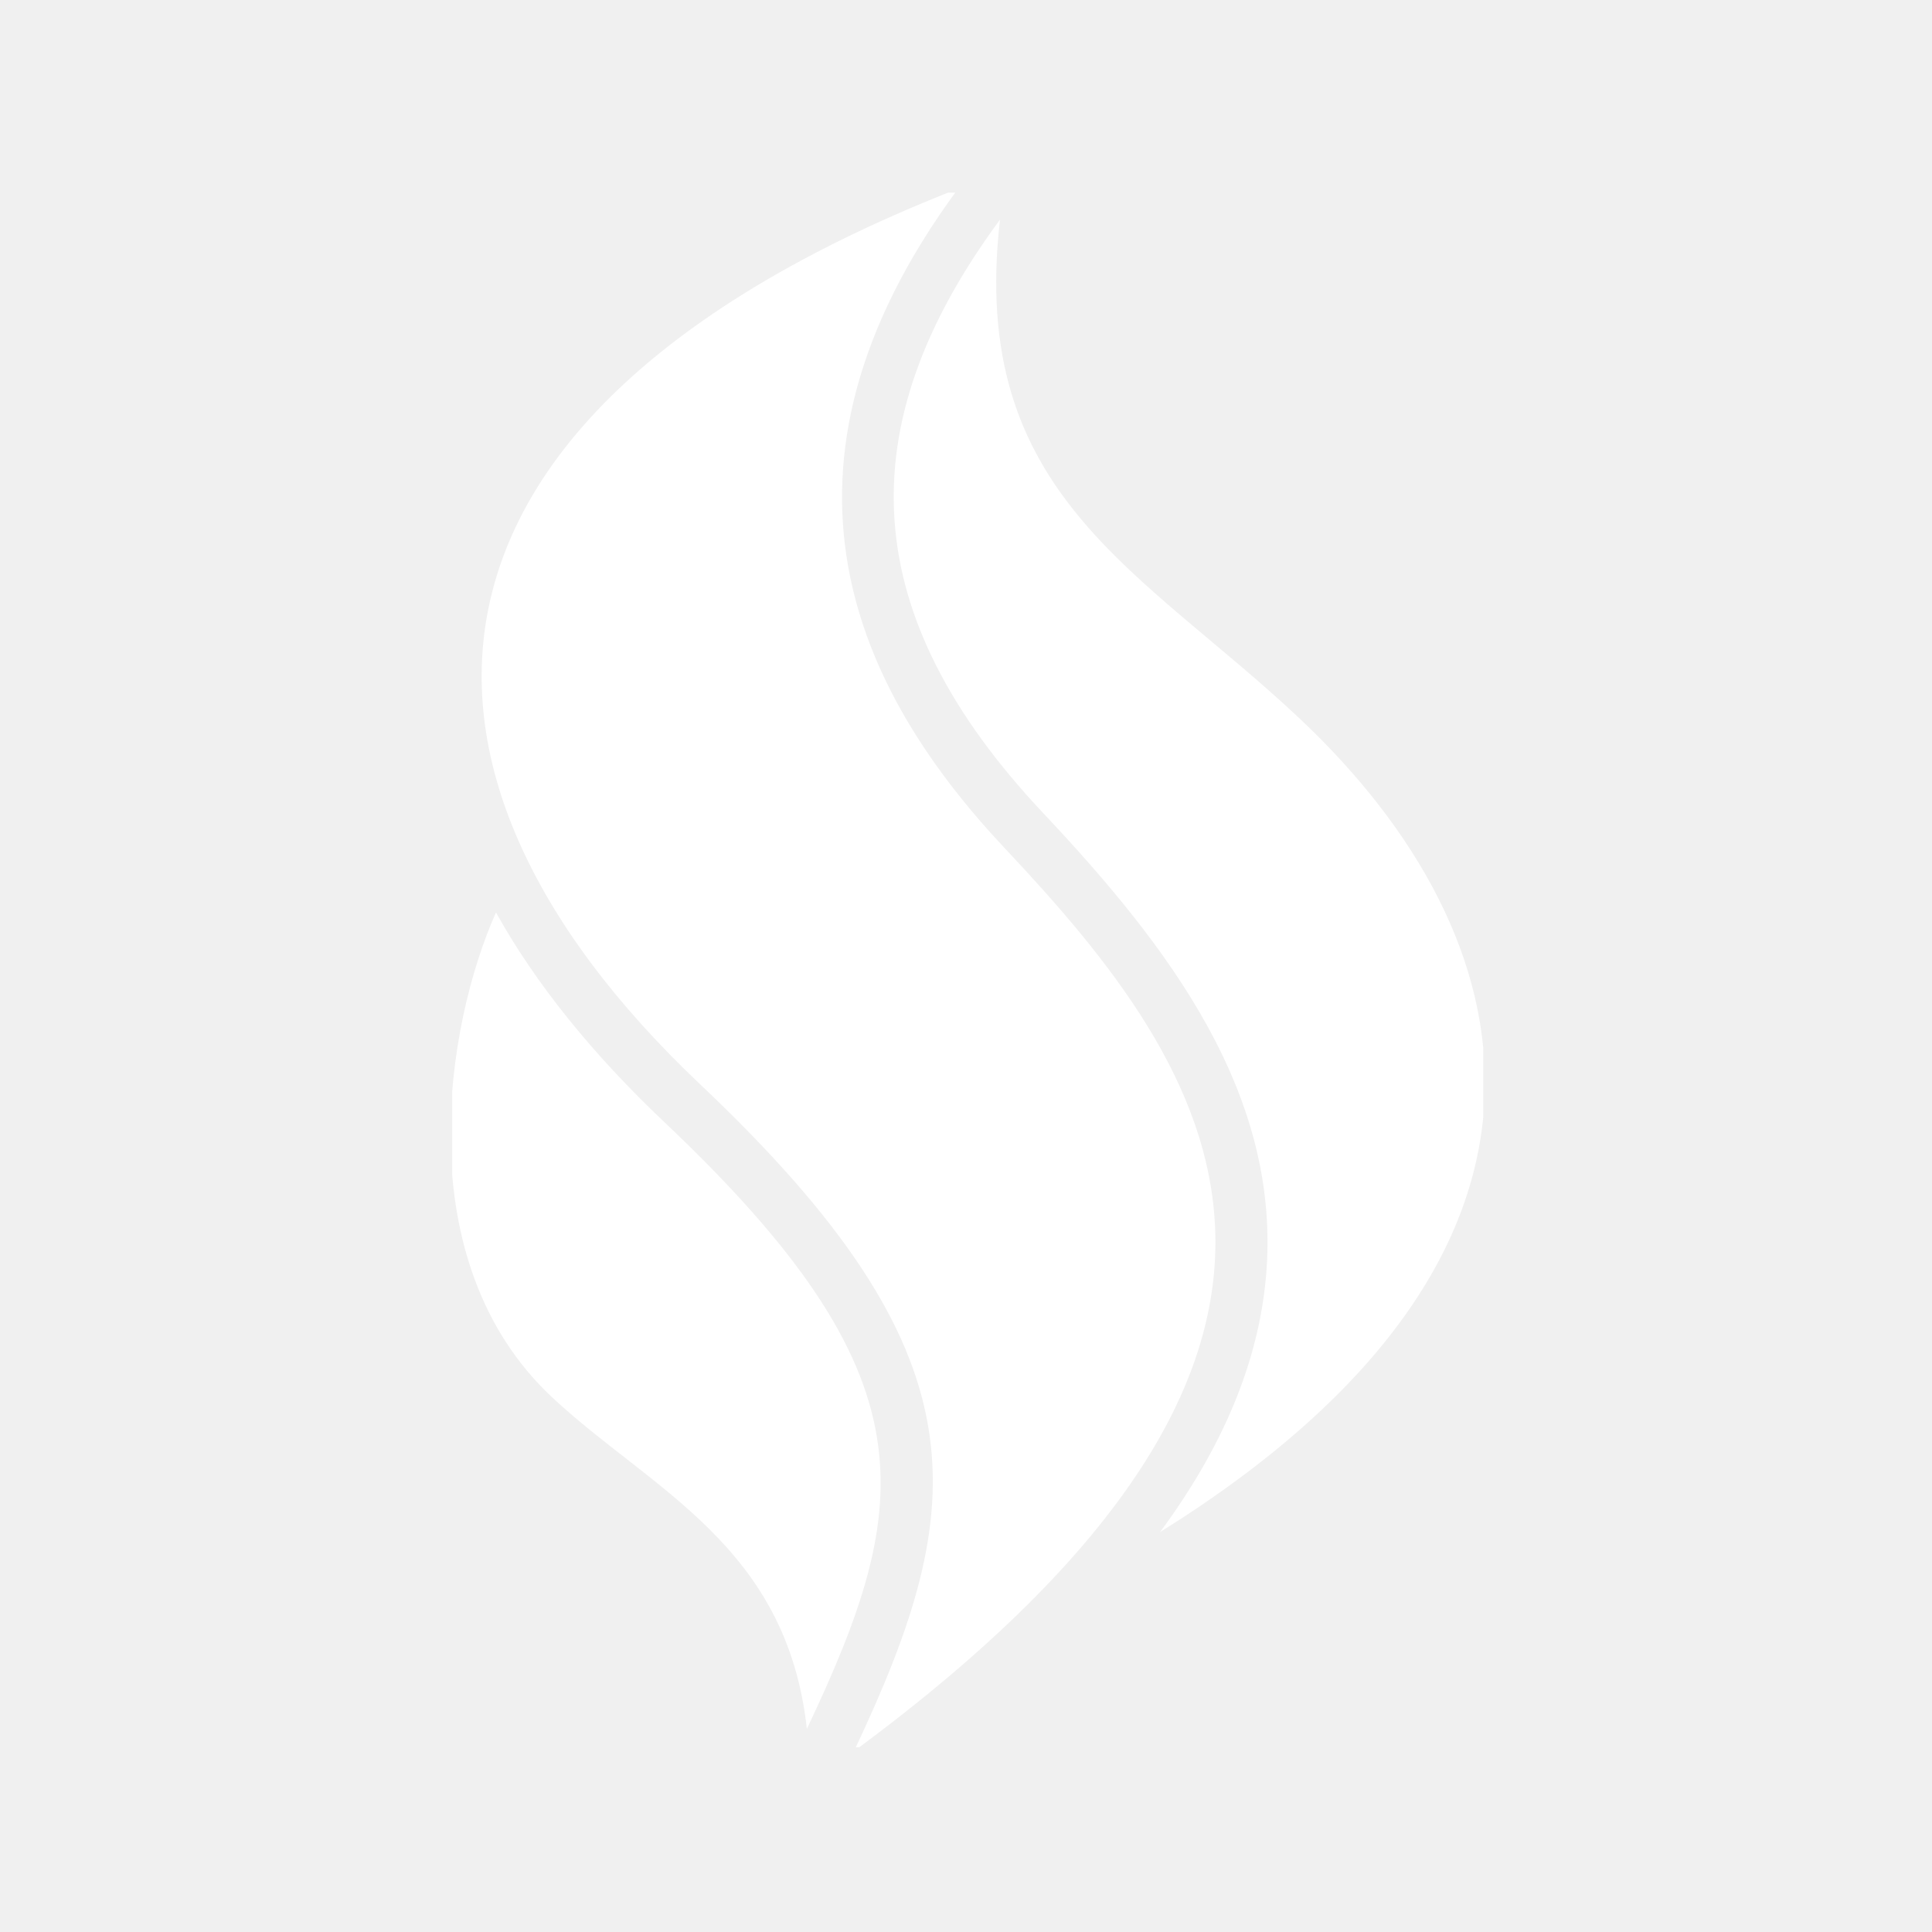
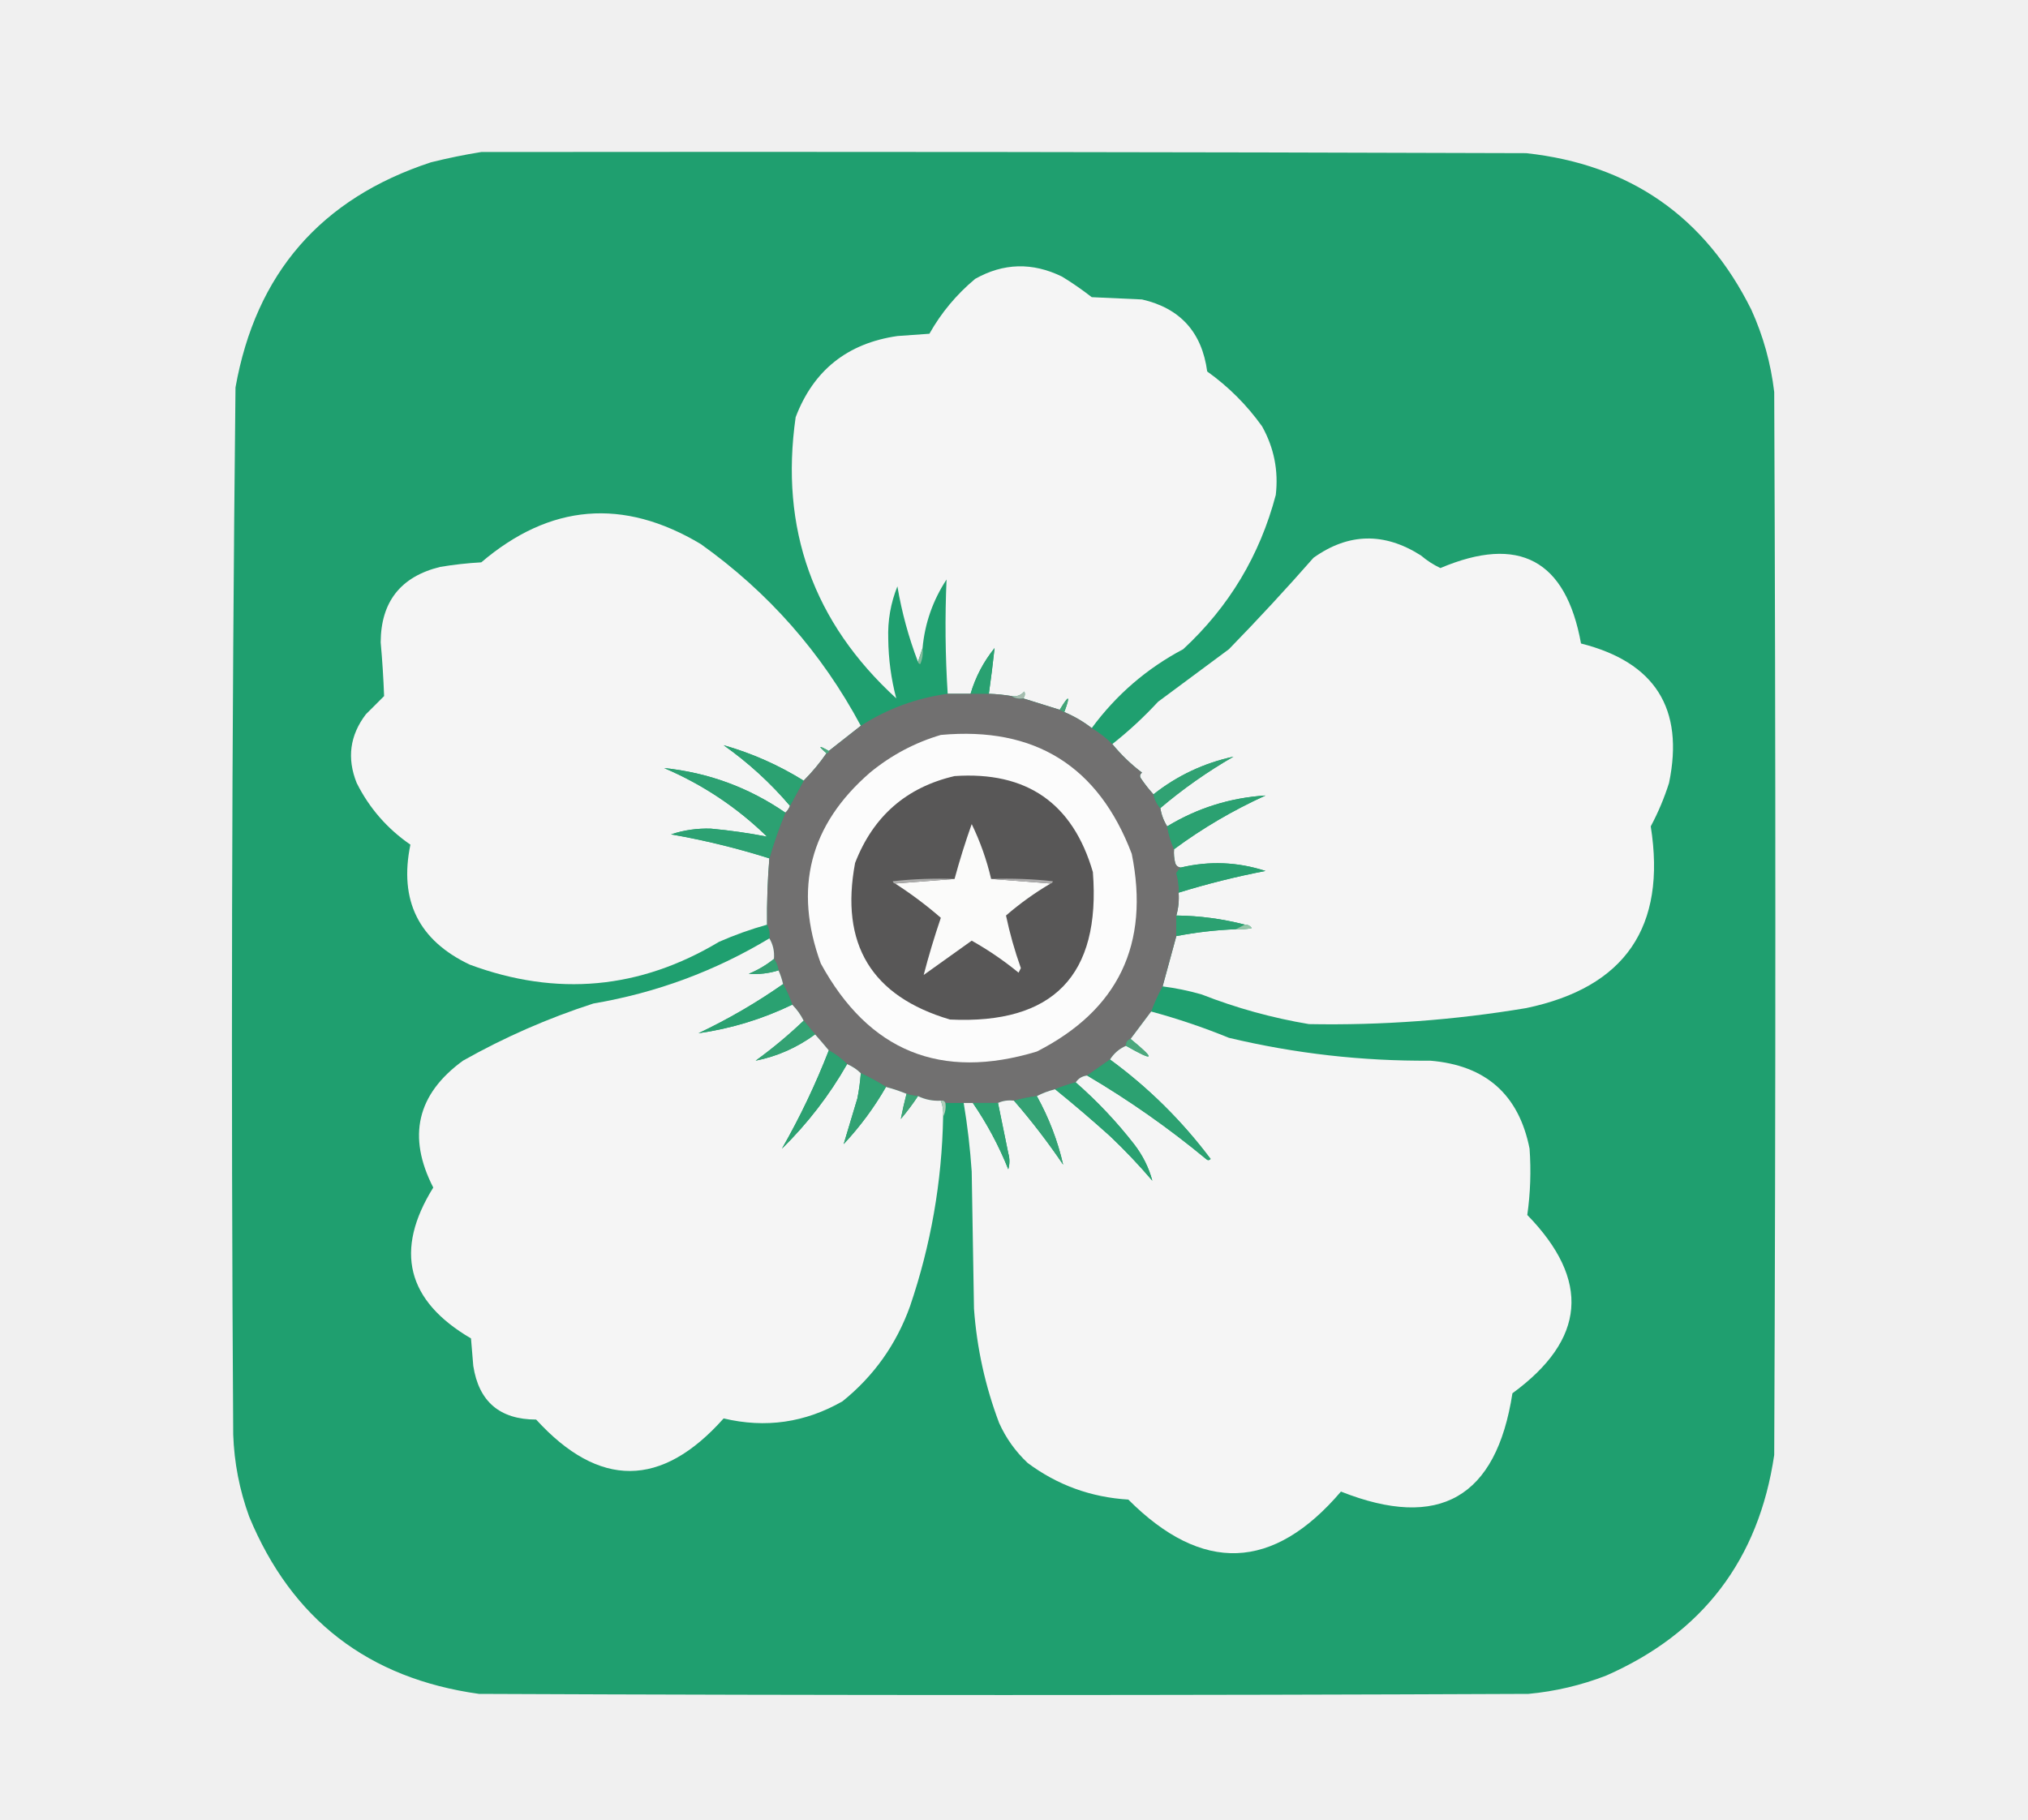
- <svg xmlns="http://www.w3.org/2000/svg" version="1.1" width="128" height="128" viewBox="0 0 128 128">
-   <g transform="matrix(0.5336788,0,0,0.5336788,29.95908,12.76075)">
-     <svg viewBox="0 0 63 95" data-background-color="#ffffff" preserveAspectRatio="xMidYMid meet" height="193" width="128">
-       <g id="tight-bounds" transform="matrix(1,0,0,1,-0.105613,-0.2405)">
-         <svg viewBox="0 0 63.211 95.481" height="95.481" width="63.211">
-           <g>
-             <svg viewBox="0 0 63.211 95.481" height="95.481" width="63.211">
-               <g>
-                 <svg viewBox="0 0 63.211 95.481" height="95.481" width="63.211">
-                   <g id="textblocktransform">
-                     <svg viewBox="0 0 63.211 95.481" height="95.481" width="63.211" id="textblock">
-                       <g>
-                         <svg viewBox="0 0 63.211 95.481" height="95.481" width="63.211">
-                           <g>
-                             <svg viewBox="0 0 63.211 95.481" height="95.481" width="63.211">
-                               <g>
-                                 <svg version="1.1" x="0" y="0" viewBox="24.762 5 59.583 90" enable-background="new 0 0 100 100" xml:space="preserve" width="63.211" height="95.481" class="icon-icon-0" data-fill-palette-color="accent" id="icon-0">
-                                   <g fill="#5cb841" data-fill-palette-color="accent">
-                                     <path d="M73.76 35.603C86.875 48 91.5 66.25 65.633 82.379c3.64-4.928 5.654-9.794 6.096-14.669 0.951-10.516-5.606-19.072-12.835-26.752C48.298 29.7 47.51 18.84 56.413 6.782 54.578 22.641 64.6 26.944 73.76 35.603zM45.288 93.716c6.184-13.053 7.276-20.302-8.197-34.939-4.204-3.977-7.451-8.029-9.71-12.086-2.881 6.435-5.164 20.081 3.244 27.935C36.312 79.938 44.125 83.125 45.288 93.716zM56.709 43.014C48.183 33.954 41.999 21.253 54 5 21.497 17.692 19.625 38.125 39.151 56.597 55.603 72.158 54.75 80.75 48 95 79.875 71.5 68.709 55.764 56.709 43.014z" fill="#ffffff" data-fill-palette-color="accent" />
-                                   </g>
-                                 </svg>
-                               </g>
-                             </svg>
-                           </g>
-                         </svg>
-                       </g>
-                     </svg>
-                   </g>
-                 </svg>
-               </g>
-               <g />
-             </svg>
-           </g>
-           <defs />
-         </svg>
-         <rect width="63.211" height="95.481" fill="none" stroke="none" visibility="hidden" />
-       </g>
-     </svg>
+ <svg xmlns="http://www.w3.org/2000/svg" version="1.1" width="887px" height="796px" style="shape-rendering:geometricPrecision; text-rendering:geometricPrecision; image-rendering:optimizeQuality; fill-rule:evenodd; clip-rule:evenodd">
+   <g>
+     <path style="opacity:0.995" fill="#1e9f6e" d="M 210.5,66.5 C 362.834,66.333 515.167,66.5 667.5,67C 712.915,71.942 745.749,94.775 766,135.5C 771.202,146.972 774.535,158.972 776,171.5C 776.667,326.5 776.667,481.5 776,636.5C 769.24,682.251 744.74,714.418 702.5,733C 691.535,737.241 680.201,739.908 668.5,741C 515.5,741.667 362.5,741.667 209.5,741C 161.119,734.267 127.619,708.434 109,663.5C 104.759,651.87 102.426,639.87 102,627.5C 101.016,474.817 101.35,322.15 103,169.5C 111.874,119.626 140.374,86.793 188.5,71C 195.905,69.16 203.239,67.66 210.5,66.5 Z" />
+   </g>
+   <g>
+     <path style="opacity:1" fill="#f5f5f5" d="M 477.5,318.5 C 473.828,315.662 469.828,313.329 465.5,311.5C 468.264,304.024 467.597,303.691 463.5,310.5C 458.167,308.833 452.833,307.167 447.5,305.5C 448.303,304.577 448.47,303.577 448,302.5C 446.556,304.155 444.722,304.822 442.5,304.5C 439.193,303.949 435.86,303.616 432.5,303.5C 433.452,296.802 434.285,290.135 435,283.5C 430.185,289.463 426.685,296.129 424.5,303.5C 421.167,303.5 417.833,303.5 414.5,303.5C 413.437,286.792 413.27,270.126 414,253.5C 408.014,262.624 404.514,272.624 403.5,283.5C 402.833,285.5 402.167,287.5 401.5,289.5C 397.413,278.822 394.413,267.822 392.5,256.5C 389.553,263.849 388.219,271.516 388.5,279.5C 388.605,288.399 389.772,297.066 392,305.5C 355.698,272.262 341.031,231.262 348,182.5C 355.799,161.999 370.632,150.165 392.5,147C 397.167,146.667 401.833,146.333 406.5,146C 411.659,136.832 418.326,128.832 426.5,122C 438.885,115.015 451.552,114.681 464.5,121C 469.008,123.753 473.341,126.753 477.5,130C 484.833,130.333 492.167,130.667 499.5,131C 516.196,134.836 525.696,145.336 528,162.5C 537.333,169.167 545.333,177.167 552,186.5C 557.225,195.851 559.225,205.851 558,216.5C 551.018,242.973 537.518,265.473 517.5,284C 501.564,292.432 488.231,303.932 477.5,318.5 Z" />
+   </g>
+   <g>
+     <path style="opacity:1" fill="#f5f5f5" d="M 376.5,317.5 C 371.842,321.164 367.175,324.831 362.5,328.5C 358,325.91 357.666,326.244 361.5,329.5C 358.537,333.798 355.203,337.798 351.5,341.5C 340.51,334.669 328.843,329.502 316.5,326C 327.287,333.621 336.954,342.454 345.5,352.5C 345.068,353.71 344.401,354.71 343.5,355.5C 327.485,344.492 309.819,337.992 290.5,336C 307.383,343.224 322.383,353.224 335.5,366C 327.437,364.432 319.27,363.265 311,362.5C 305.014,362.288 299.18,363.122 293.5,365C 308.072,367.547 322.405,371.047 336.5,375.5C 335.713,385.146 335.38,394.812 335.5,404.5C 328.345,406.497 321.345,408.997 314.5,412C 279.865,432.748 243.532,436.082 205.5,422C 183.123,411.412 174.457,393.912 179.5,369.5C 169.337,362.491 161.503,353.491 156,342.5C 151.678,331.709 153.011,321.709 160,312.5C 162.667,309.833 165.333,307.167 168,304.5C 167.712,296.682 167.212,288.849 166.5,281C 166.59,263.243 175.256,252.243 192.5,248C 198.461,247.003 204.461,246.337 210.5,246C 240.573,220.388 272.573,217.721 306.5,238C 336.079,259.074 359.412,285.574 376.5,317.5 Z" />
+   </g>
+   <g>
+     <path style="opacity:1" fill="#f5f5f5" d="M 508.5,431.5 C 510.504,424.15 512.504,416.817 514.5,409.5C 523.081,407.844 531.747,406.844 540.5,406.5C 542.857,406.663 545.19,406.497 547.5,406C 546.756,404.961 545.756,404.461 544.5,404.5C 534.678,401.954 524.678,400.621 514.5,400.5C 515.414,397.272 515.747,393.939 515.5,390.5C 527.974,386.638 540.641,383.471 553.5,381C 541.306,377.049 528.973,376.549 516.5,379.5C 515.25,379.423 514.417,378.756 514,377.5C 513.505,375.527 513.338,373.527 513.5,371.5C 525.883,362.334 539.217,354.501 553.5,348C 538.064,348.979 523.731,353.479 510.5,361.5C 508.98,359.11 507.98,356.443 507.5,353.5C 517.456,345.053 528.123,337.553 539.5,331C 526.555,333.806 514.888,339.306 504.5,347.5C 502.53,345.353 500.697,343.02 499,340.5C 498.383,339.551 498.549,338.718 499.5,338C 494.742,334.411 490.408,330.244 486.5,325.5C 493.577,319.929 500.244,313.762 506.5,307C 516.833,299.333 527.167,291.667 537.5,284C 550.201,270.967 562.534,257.634 574.5,244C 589.777,233.102 605.444,232.769 621.5,243C 624.095,245.213 626.928,247.047 630,248.5C 664.369,233.932 684.869,244.932 691.5,281.5C 723.895,289.691 736.728,310.024 730,342.5C 727.918,349.078 725.252,355.411 722,361.5C 728.954,405.469 710.787,431.969 667.5,441C 636.042,446.26 604.376,448.594 572.5,448C 556.43,445.313 540.763,440.979 525.5,435C 519.909,433.402 514.242,432.235 508.5,431.5 Z" />
+   </g>
+   <g>
+     <path style="opacity:1" fill="#29a171" d="M 432.5,303.5 C 429.833,303.5 427.167,303.5 424.5,303.5C 426.685,296.129 430.185,289.463 435,283.5C 434.285,290.135 433.452,296.802 432.5,303.5 Z" />
+   </g>
+   <g>
+     <path style="opacity:1" fill="#83bc9c" d="M 403.5,283.5 C 403.808,285.924 403.474,288.257 402.5,290.5C 401.893,290.376 401.56,290.043 401.5,289.5C 402.167,287.5 402.833,285.5 403.5,283.5 Z" />
+   </g>
+   <g>
+     <path style="opacity:1" fill="#717070" d="M 414.5,303.5 C 417.833,303.5 421.167,303.5 424.5,303.5C 427.167,303.5 429.833,303.5 432.5,303.5C 435.86,303.616 439.193,303.949 442.5,304.5C 443.919,305.451 445.585,305.784 447.5,305.5C 452.833,307.167 458.167,308.833 463.5,310.5C 464.167,310.833 464.833,311.167 465.5,311.5C 469.828,313.329 473.828,315.662 477.5,318.5C 480.81,320.482 483.81,322.815 486.5,325.5C 490.408,330.244 494.742,334.411 499.5,338C 498.549,338.718 498.383,339.551 499,340.5C 500.697,343.02 502.53,345.353 504.5,347.5C 504.992,349.819 505.992,351.819 507.5,353.5C 507.98,356.443 508.98,359.11 510.5,361.5C 511.13,365.048 512.13,368.381 513.5,371.5C 513.338,373.527 513.505,375.527 514,377.5C 514.417,378.756 515.25,379.423 516.5,379.5C 515.722,380.156 515.056,380.989 514.5,382C 515.348,384.77 515.681,387.603 515.5,390.5C 515.747,393.939 515.414,397.272 514.5,400.5C 514.5,403.5 514.5,406.5 514.5,409.5C 512.504,416.817 510.504,424.15 508.5,431.5C 506.562,435.043 504.895,438.71 503.5,442.5C 500.512,446.462 497.512,450.462 494.5,454.5C 493.094,454.973 492.427,455.973 492.5,457.5C 489.573,458.757 487.239,460.757 485.5,463.5C 482.129,465.846 478.796,468.179 475.5,470.5C 473.326,470.75 471.659,471.75 470.5,473.5C 467.426,474.302 464.426,475.302 461.5,476.5C 458.646,477.205 455.979,478.205 453.5,479.5C 450.094,479.956 446.761,480.622 443.5,481.5C 440.941,481.198 438.607,481.532 436.5,482.5C 432.833,482.5 429.167,482.5 425.5,482.5C 424.167,482.5 422.833,482.5 421.5,482.5C 418.833,482.5 416.167,482.5 413.5,482.5C 413.158,481.662 412.492,481.328 411.5,481.5C 407.968,481.69 404.635,481.023 401.5,479.5C 399.784,479.371 398.117,479.038 396.5,478.5C 393.579,477.304 390.579,476.304 387.5,475.5C 384.001,473.25 380.335,471.25 376.5,469.5C 374.795,467.808 372.795,466.475 370.5,465.5C 368.122,463.122 365.455,461.122 362.5,459.5C 360.581,457.18 358.581,454.847 356.5,452.5C 354.804,450.475 353.137,448.475 351.5,446.5C 350.189,443.865 348.522,441.531 346.5,439.5C 345.439,436.378 344.105,433.378 342.5,430.5C 342.029,428.421 341.363,426.421 340.5,424.5C 340.204,422.597 339.537,420.93 338.5,419.5C 338.785,416.171 338.118,413.171 336.5,410.5C 336.795,408.265 336.461,406.265 335.5,404.5C 335.38,394.812 335.713,385.146 336.5,375.5C 338.408,368.779 340.742,362.113 343.5,355.5C 344.401,354.71 345.068,353.71 345.5,352.5C 347.528,348.816 349.528,345.15 351.5,341.5C 355.203,337.798 358.537,333.798 361.5,329.5C 362.167,329.5 362.5,329.167 362.5,328.5C 367.175,324.831 371.842,321.164 376.5,317.5C 388.098,310.039 400.765,305.372 414.5,303.5 Z" />
+   </g>
+   <g>
+     <path style="opacity:1" fill="#a7bcaf" d="M 447.5,305.5 C 445.585,305.784 443.919,305.451 442.5,304.5C 444.722,304.822 446.556,304.155 448,302.5C 448.47,303.577 448.303,304.577 447.5,305.5 Z" />
+   </g>
+   <g>
+     <path style="opacity:1" fill="#43a478" d="M 465.5,311.5 C 464.833,311.167 464.167,310.833 463.5,310.5C 467.597,303.691 468.264,304.024 465.5,311.5 Z" />
+   </g>
+   <g>
+     <path style="opacity:1" fill="#fcfcfc" d="M 411.5,321.5 C 452.57,317.76 480.403,335.093 495,373.5C 502.962,413.008 489.129,441.842 453.5,460C 411.489,472.739 379.989,459.906 359,421.5C 346.995,388.684 354.162,360.851 380.5,338C 389.763,330.37 400.096,324.87 411.5,321.5 Z" />
+   </g>
+   <g>
+     <path style="opacity:1" fill="#2ba171" d="M 351.5,341.5 C 349.528,345.15 347.528,348.816 345.5,352.5C 336.954,342.454 327.287,333.621 316.5,326C 328.843,329.502 340.51,334.669 351.5,341.5 Z" />
+   </g>
+   <g>
+     <path style="opacity:1" fill="#4daa7f" d="M 362.5,328.5 C 362.5,329.167 362.167,329.5 361.5,329.5C 357.666,326.244 358,325.91 362.5,328.5 Z" />
+   </g>
+   <g>
+     <path style="opacity:1" fill="#30a273" d="M 507.5,353.5 C 505.992,351.819 504.992,349.819 504.5,347.5C 514.888,339.306 526.555,333.806 539.5,331C 528.123,337.553 517.456,345.053 507.5,353.5 Z" />
+   </g>
+   <g>
+     <path style="opacity:1" fill="#2ca172" d="M 343.5,355.5 C 340.742,362.113 338.408,368.779 336.5,375.5C 322.405,371.047 308.072,367.547 293.5,365C 299.18,363.122 305.014,362.288 311,362.5C 319.27,363.265 327.437,364.432 335.5,366C 322.383,353.224 307.383,343.224 290.5,336C 309.819,337.992 327.485,344.492 343.5,355.5 Z" />
+   </g>
+   <g>
+     <path style="opacity:1" fill="#585757" d="M 417.5,339.5 C 449.061,337.346 469.228,351.346 478,381.5C 481.503,426.663 460.67,448.163 415.5,446C 381.163,435.856 367.33,413.023 374,377.5C 381.915,357.072 396.415,344.405 417.5,339.5 Z" />
+   </g>
+   <g>
+     <path style="opacity:1" fill="#2ba171" d="M 513.5,371.5 C 512.13,368.381 511.13,365.048 510.5,361.5C 523.731,353.479 538.064,348.979 553.5,348C 539.217,354.501 525.883,362.334 513.5,371.5 Z" />
+   </g>
+   <g>
+     <path style="opacity:1" fill="#fbfbfa" d="M 433.5,384.5 C 442.167,385.167 450.833,385.833 459.5,386.5C 452.6,390.56 446.1,395.227 440,400.5C 441.626,408.225 443.793,415.891 446.5,423.5C 446.167,424.167 445.833,424.833 445.5,425.5C 439.068,420.232 432.234,415.565 425,411.5C 418.011,416.485 411.011,421.485 404,426.5C 406.162,418.17 408.662,409.837 411.5,401.5C 405.2,396.016 398.533,391.016 391.5,386.5C 400.167,385.833 408.833,385.167 417.5,384.5C 419.689,376.414 422.189,368.414 425,360.5C 428.721,368.161 431.554,376.161 433.5,384.5 Z" />
+   </g>
+   <g>
+     <path style="opacity:1" fill="#28a070" d="M 515.5,390.5 C 515.681,387.603 515.348,384.77 514.5,382C 515.056,380.989 515.722,380.156 516.5,379.5C 528.973,376.549 541.306,377.049 553.5,381C 540.641,383.471 527.974,386.638 515.5,390.5 Z" />
+   </g>
+   <g>
+     <path style="opacity:1" fill="#adadac" d="M 417.5,384.5 C 408.833,385.167 400.167,385.833 391.5,386.5C 390.957,386.44 390.624,386.107 390.5,385.5C 399.475,384.502 408.475,384.168 417.5,384.5 Z" />
+   </g>
+   <g>
+     <path style="opacity:1" fill="#adacac" d="M 433.5,384.5 C 442.525,384.168 451.525,384.502 460.5,385.5C 460.376,386.107 460.043,386.44 459.5,386.5C 450.833,385.833 442.167,385.167 433.5,384.5 Z" />
+   </g>
+   <g>
+     <path style="opacity:1" fill="#2ba171" d="M 514.5,400.5 C 524.678,400.621 534.678,401.954 544.5,404.5C 543.167,405.167 541.833,405.833 540.5,406.5C 531.747,406.844 523.081,407.844 514.5,409.5C 514.5,406.5 514.5,403.5 514.5,400.5 Z" />
+   </g>
+   <g>
+     <path style="opacity:1" fill="#96c5a9" d="M 544.5,404.5 C 545.756,404.461 546.756,404.961 547.5,406C 545.19,406.497 542.857,406.663 540.5,406.5C 541.833,405.833 543.167,405.167 544.5,404.5 Z" />
+   </g>
+   <g>
+     <path style="opacity:1" fill="#f5f5f5" d="M 336.5,410.5 C 338.118,413.171 338.785,416.171 338.5,419.5C 335.191,422.159 331.524,424.326 327.5,426C 331.91,426.317 336.243,425.817 340.5,424.5C 341.363,426.421 342.029,428.421 342.5,430.5C 330.817,438.678 318.484,445.845 305.5,452C 319.773,449.966 333.439,445.799 346.5,439.5C 348.522,441.531 350.189,443.865 351.5,446.5C 344.9,452.802 337.9,458.635 330.5,464C 339.954,462.11 348.621,458.276 356.5,452.5C 358.581,454.847 360.581,457.18 362.5,459.5C 356.664,474.499 349.83,488.832 342,502.5C 353.247,491.431 362.747,479.098 370.5,465.5C 372.795,466.475 374.795,467.808 376.5,469.5C 376.219,473.188 375.719,476.855 375,480.5C 372.96,487.276 370.96,493.943 369,500.5C 376.155,492.852 382.322,484.519 387.5,475.5C 390.579,476.304 393.579,477.304 396.5,478.5C 395.53,482.219 394.696,485.886 394,489.5C 396.717,486.29 399.217,482.956 401.5,479.5C 404.635,481.023 407.968,481.69 411.5,481.5C 412.369,483.717 412.702,486.05 412.5,488.5C 411.986,516.958 407.153,544.625 398,571.5C 392.014,588.139 382.181,601.973 368.5,613C 352.159,622.358 334.826,624.858 316.5,620.5C 289.359,650.989 262.026,651.156 234.5,621C 218.586,620.971 209.42,613.138 207,597.5C 206.667,593.5 206.333,589.5 206,585.5C 177.883,569.033 172.383,547.033 189.5,519.5C 178.044,497.163 182.377,478.663 202.5,464C 220.619,453.777 239.619,445.443 259.5,439C 287.053,434.319 312.72,424.819 336.5,410.5 Z" />
+   </g>
+   <g>
+     <path style="opacity:1" fill="#32a173" d="M 338.5,419.5 C 339.537,420.93 340.204,422.597 340.5,424.5C 336.243,425.817 331.91,426.317 327.5,426C 331.524,424.326 335.191,422.159 338.5,419.5 Z" />
+   </g>
+   <g>
+     <path style="opacity:1" fill="#2aa171" d="M 342.5,430.5 C 344.105,433.378 345.439,436.378 346.5,439.5C 333.439,445.799 319.773,449.966 305.5,452C 318.484,445.845 330.817,438.678 342.5,430.5 Z" />
+   </g>
+   <g>
+     <path style="opacity:1" fill="#f5f5f5" d="M 503.5,442.5 C 515.043,445.626 526.376,449.459 537.5,454C 566.38,460.886 595.713,464.219 625.5,464C 649.809,465.985 664.309,478.819 669,502.5C 669.695,512.255 669.361,521.921 668,531.5C 695.779,560.037 693.613,586.037 661.5,609.5C 654.452,655.19 629.452,669.523 586.5,652.5C 556.865,687.24 525.865,688.407 493.5,656C 477.149,654.997 462.483,649.664 449.5,640C 444.169,635.002 440.003,629.169 437,622.5C 430.91,606.383 427.243,589.716 426,572.5C 425.667,552.5 425.333,532.5 425,512.5C 424.325,502.431 423.158,492.431 421.5,482.5C 422.833,482.5 424.167,482.5 425.5,482.5C 431.711,491.561 436.878,501.228 441,511.5C 441.667,509.167 441.667,506.833 441,504.5C 439.495,497.151 437.995,489.818 436.5,482.5C 438.607,481.532 440.941,481.198 443.5,481.5C 451.217,490.387 458.384,499.721 465,509.5C 462.598,499.016 458.764,489.016 453.5,479.5C 455.979,478.205 458.646,477.205 461.5,476.5C 469.615,483.078 477.615,489.912 485.5,497C 492.032,503.198 498.199,509.698 504,516.5C 502.446,510.724 499.779,505.391 496,500.5C 488.365,490.698 479.865,481.698 470.5,473.5C 471.659,471.75 473.326,470.75 475.5,470.5C 493.784,481.279 511.117,493.446 527.5,507C 528.167,507.667 528.833,507.667 529.5,507C 516.932,490.265 502.266,475.765 485.5,463.5C 487.239,460.757 489.573,458.757 492.5,457.5C 504.963,464.6 505.63,463.6 494.5,454.5C 497.512,450.462 500.512,446.462 503.5,442.5 Z" />
+   </g>
+   <g>
+     <path style="opacity:1" fill="#33a273" d="M 351.5,446.5 C 353.137,448.475 354.804,450.475 356.5,452.5C 348.621,458.276 339.954,462.11 330.5,464C 337.9,458.635 344.9,452.802 351.5,446.5 Z" />
+   </g>
+   <g>
+     <path style="opacity:1" fill="#4ba87d" d="M 494.5,454.5 C 505.63,463.6 504.963,464.6 492.5,457.5C 492.427,455.973 493.094,454.973 494.5,454.5 Z" />
+   </g>
+   <g>
+     <path style="opacity:1" fill="#2ca171" d="M 362.5,459.5 C 365.455,461.122 368.122,463.122 370.5,465.5C 362.747,479.098 353.247,491.431 342,502.5C 349.83,488.832 356.664,474.499 362.5,459.5 Z" />
+   </g>
+   <g>
+     <path style="opacity:1" fill="#2ca171" d="M 485.5,463.5 C 502.266,475.765 516.932,490.265 529.5,507C 528.833,507.667 528.167,507.667 527.5,507C 511.117,493.446 493.784,481.279 475.5,470.5C 478.796,468.179 482.129,465.846 485.5,463.5 Z" />
+   </g>
+   <g>
+     <path style="opacity:1" fill="#31a273" d="M 376.5,469.5 C 380.335,471.25 384.001,473.25 387.5,475.5C 382.322,484.519 376.155,492.852 369,500.5C 370.96,493.943 372.96,487.276 375,480.5C 375.719,476.855 376.219,473.188 376.5,469.5 Z" />
+   </g>
+   <g>
+     <path style="opacity:1" fill="#2aa171" d="M 470.5,473.5 C 479.865,481.698 488.365,490.698 496,500.5C 499.779,505.391 502.446,510.724 504,516.5C 498.199,509.698 492.032,503.198 485.5,497C 477.615,489.912 469.615,483.078 461.5,476.5C 464.426,475.302 467.426,474.302 470.5,473.5 Z" />
+   </g>
+   <g>
+     <path style="opacity:1" fill="#3da477" d="M 396.5,478.5 C 398.117,479.038 399.784,479.371 401.5,479.5C 399.217,482.956 396.717,486.29 394,489.5C 394.696,485.886 395.53,482.219 396.5,478.5 Z" />
+   </g>
+   <g>
+     <path style="opacity:1" fill="#34a274" d="M 453.5,479.5 C 458.764,489.016 462.598,499.016 465,509.5C 458.384,499.721 451.217,490.387 443.5,481.5C 446.761,480.622 450.094,479.956 453.5,479.5 Z" />
+   </g>
+   <g>
+     <path style="opacity:1" fill="#2ea272" d="M 425.5,482.5 C 429.167,482.5 432.833,482.5 436.5,482.5C 437.995,489.818 439.495,497.151 441,504.5C 441.667,506.833 441.667,509.167 441,511.5C 436.878,501.228 431.711,491.561 425.5,482.5 Z" />
+   </g>
+   <g>
+     <path style="opacity:1" fill="#b0cdba" d="M 411.5,481.5 C 412.492,481.328 413.158,481.662 413.5,482.5C 413.795,484.735 413.461,486.735 412.5,488.5C 412.702,486.05 412.369,483.717 411.5,481.5 Z" />
  </g>
</svg>
